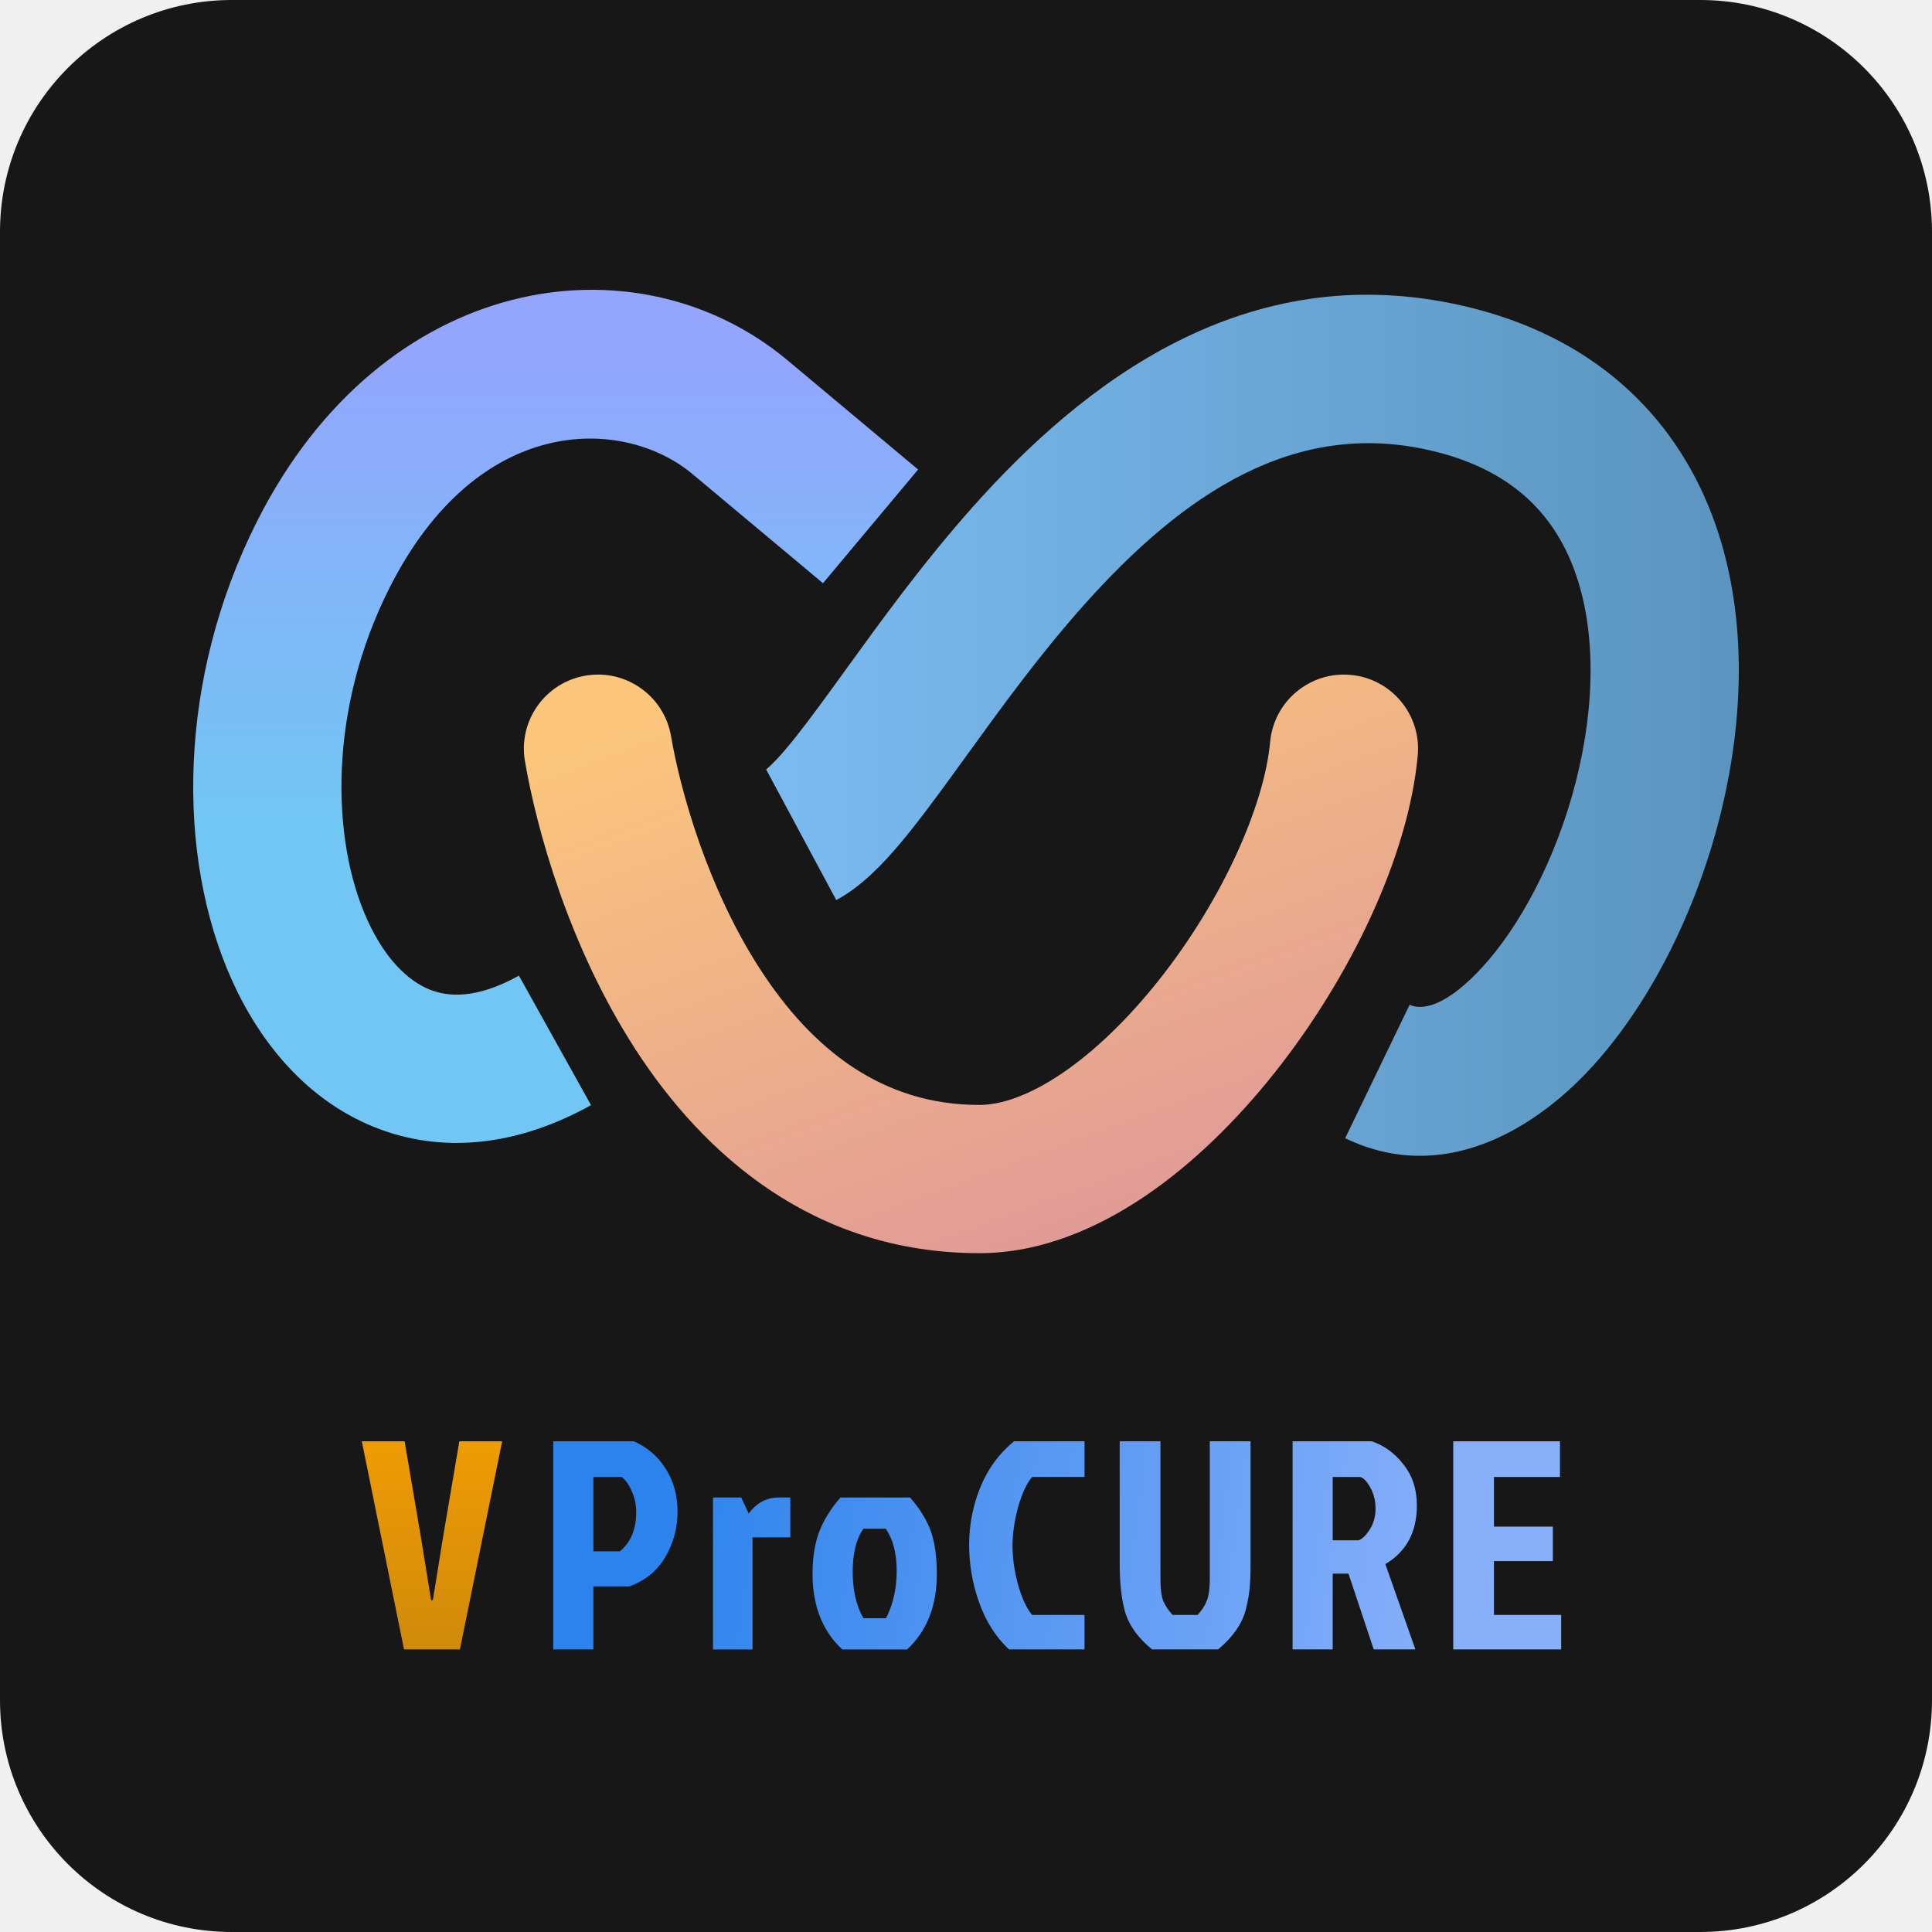
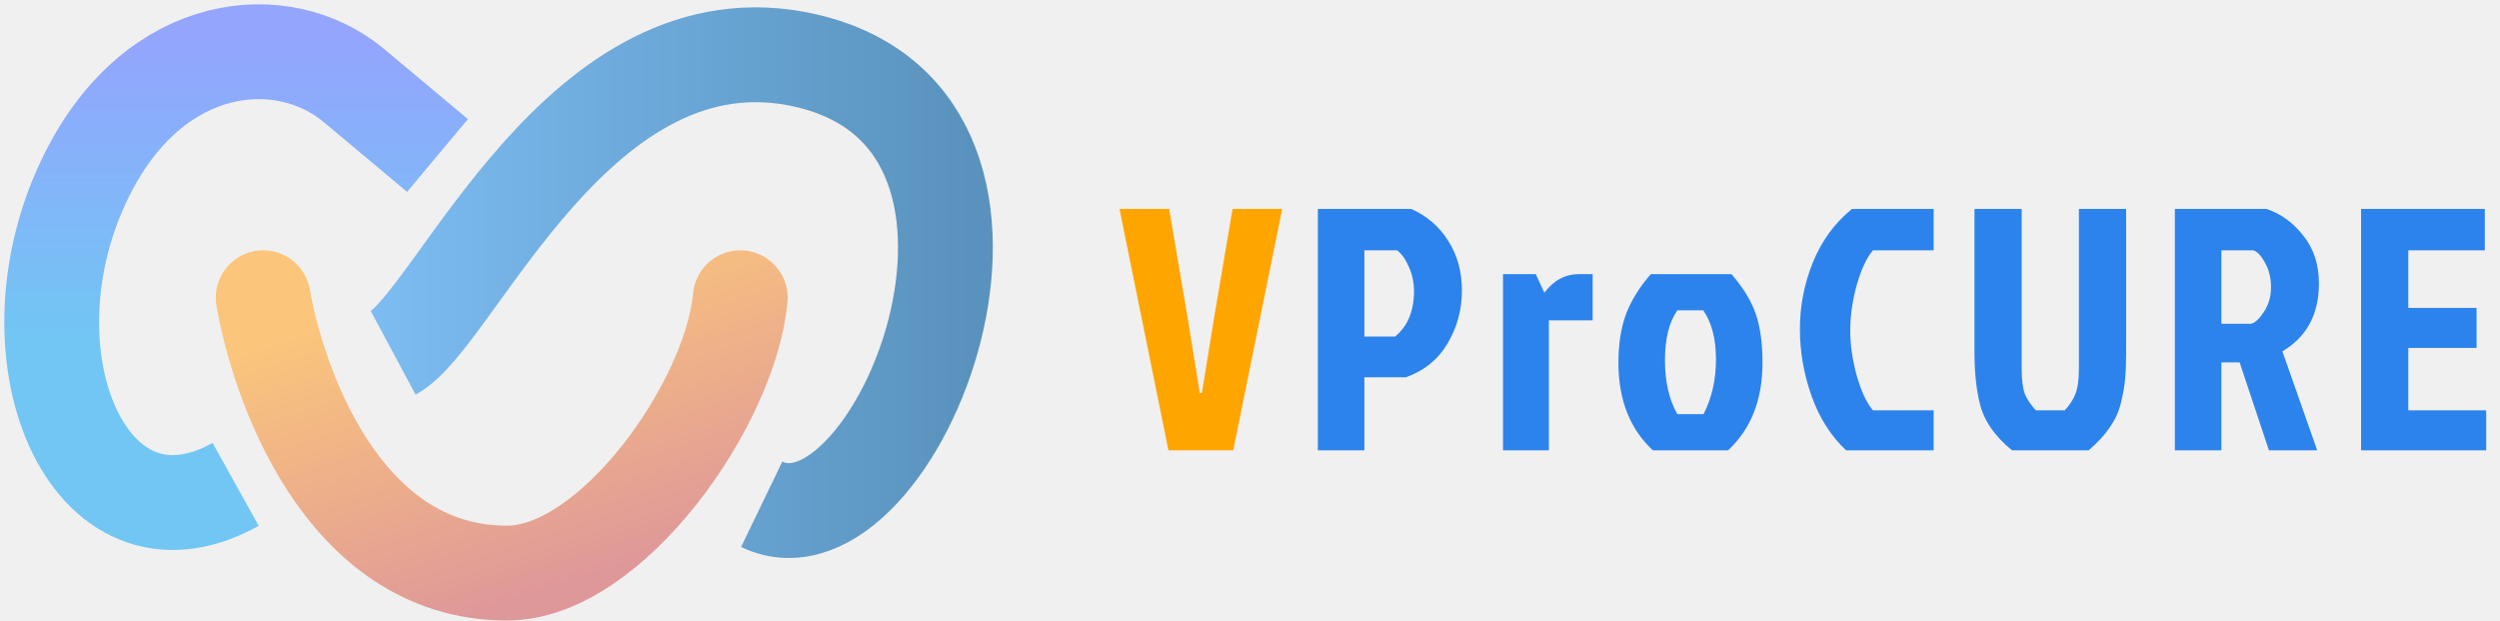
- <svg xmlns="http://www.w3.org/2000/svg" width="100" height="100" viewBox="0 0 100 100" fill="none">
-   <g clip-path="url(#clip0_719_45)">
-     <path d="M0 12C0 5.373 5.373 0 12 0H88C94.627 0 100 5.373 100 12V88C100 94.627 94.627 100 88 100H12C5.373 100 0 94.627 0 88V12Z" fill="#171717" />
-     <path fill-rule="evenodd" clip-rule="evenodd" d="M46.54 43.718C45.712 44.695 44.605 45.88 43.285 46.589L39.657 39.828C39.647 39.833 39.65 39.831 39.667 39.817C39.739 39.758 40.065 39.491 40.685 38.759C41.376 37.943 42.177 36.865 43.154 35.52C43.353 35.246 43.558 34.963 43.769 34.671C45.564 32.188 47.781 29.123 50.352 26.237C56.014 19.883 64.441 13.231 75.744 15.834C82.451 17.378 86.638 21.471 88.615 26.661C90.51 31.634 90.277 37.306 89.017 42.287C87.755 47.276 85.338 52.072 82.268 55.366C79.341 58.506 74.643 61.336 69.627 58.914L72.962 52.005C73.329 52.182 74.495 52.453 76.656 50.135C78.673 47.971 80.566 44.411 81.579 40.406C82.594 36.392 82.603 32.431 81.445 29.393C80.37 26.572 78.212 24.275 74.022 23.311C67.023 21.699 61.282 25.504 56.081 31.341C53.786 33.916 51.8 36.66 49.983 39.172C49.774 39.46 49.567 39.746 49.363 40.028C48.399 41.355 47.441 42.654 46.54 43.718Z" fill="url(#paint0_linear_719_45)" />
-     <path fill-rule="evenodd" clip-rule="evenodd" d="M35.802 24.503C32.257 21.584 24.733 21.345 20.147 30.454C16.999 36.709 17.129 43.443 19.007 47.6C19.936 49.656 21.133 50.768 22.22 51.212C23.19 51.608 24.667 51.719 26.859 50.499L30.591 57.202C26.781 59.323 22.852 59.759 19.318 58.315C15.899 56.918 13.49 54.024 12.015 50.758C9.085 44.273 9.216 35.105 13.294 27.004C19.795 14.093 32.853 12.115 40.697 18.594L40.706 18.602L47.521 24.302L42.598 30.187L35.802 24.503Z" fill="url(#paint1_linear_719_45)" />
-     <path fill-rule="evenodd" clip-rule="evenodd" d="M30.304 34.972C32.393 34.614 34.376 36.017 34.733 38.105C35.216 40.923 36.614 45.949 39.341 50.16C42.036 54.319 45.66 57.192 50.692 57.192C51.779 57.192 53.22 56.736 54.946 55.572C56.646 54.425 58.388 52.744 59.991 50.721C63.275 46.578 65.439 41.699 65.742 38.402C65.936 36.292 67.803 34.739 69.913 34.933C72.022 35.126 73.576 36.993 73.382 39.103C72.898 44.377 69.849 50.635 66.004 55.487C64.043 57.961 61.743 60.242 59.236 61.933C56.755 63.606 53.826 64.864 50.692 64.864C42.114 64.864 36.406 59.739 32.902 54.331C29.431 48.974 27.764 42.863 27.171 39.401C26.813 37.312 28.216 35.33 30.304 34.972Z" fill="url(#paint2_linear_719_45)" />
-     <path d="M25.991 74.601L23.806 85.374H20.912L18.727 74.601H20.943L21.789 79.587L22.313 82.82H22.405L22.928 79.587L23.775 74.601H25.991Z" fill="url(#paint3_linear_719_45)" />
-     <path d="M75.219 85.374V74.601H80.744V76.448H77.327V79.018H80.375V80.803H77.327V83.589H80.806V85.374H75.219Z" fill="url(#paint4_linear_719_45)" />
-     <path d="M66.904 74.601H70.998C71.644 74.816 72.193 75.216 72.645 75.801C73.106 76.376 73.337 77.084 73.337 77.925C73.337 79.3 72.793 80.311 71.706 80.957L73.26 85.374H71.105L69.797 81.45H68.981V85.374H66.904V74.601ZM68.981 76.448V79.726H70.305C70.48 79.685 70.669 79.51 70.874 79.203C71.09 78.885 71.198 78.515 71.198 78.094C71.198 77.674 71.105 77.304 70.921 76.986C70.746 76.668 70.572 76.489 70.397 76.448H68.981Z" fill="url(#paint5_linear_719_45)" />
-     <path d="M60.695 83.589H61.988C62.214 83.343 62.373 83.097 62.465 82.85C62.568 82.594 62.619 82.219 62.619 81.727V74.601H64.728V80.957C64.728 81.481 64.712 81.891 64.682 82.189C64.661 82.476 64.6 82.83 64.497 83.251C64.323 84 63.84 84.708 63.05 85.374H59.633C58.843 84.728 58.361 84.02 58.186 83.251C58.032 82.625 57.956 81.86 57.956 80.957V74.601H60.064V81.727C60.064 82.219 60.11 82.594 60.203 82.85C60.305 83.097 60.469 83.343 60.695 83.589Z" fill="url(#paint6_linear_719_45)" />
-     <path d="M53.425 83.589H56.134V85.374H52.224C51.547 84.738 51.034 83.933 50.685 82.958C50.336 81.983 50.162 80.983 50.162 79.957C50.162 78.92 50.357 77.925 50.747 76.971C51.137 76.017 51.716 75.227 52.486 74.601H56.134V76.448H53.425C53.148 76.766 52.907 77.279 52.701 77.987C52.507 78.695 52.409 79.372 52.409 80.018C52.409 80.665 52.507 81.342 52.701 82.05C52.907 82.758 53.148 83.271 53.425 83.589Z" fill="url(#paint7_linear_719_45)" />
-     <path d="M46.952 85.375H43.596C42.57 84.421 42.057 83.117 42.057 81.465C42.057 80.634 42.17 79.911 42.396 79.295C42.632 78.68 43.001 78.084 43.504 77.51H47.105C47.639 78.125 48.003 78.726 48.198 79.311C48.393 79.885 48.491 80.603 48.491 81.465C48.491 83.117 47.978 84.421 46.952 85.375ZM44.689 83.759H45.859C46.228 83.04 46.413 82.225 46.413 81.311C46.413 80.398 46.223 79.67 45.843 79.126H44.689C44.32 79.649 44.135 80.393 44.135 81.358C44.135 82.312 44.32 83.112 44.689 83.759Z" fill="url(#paint8_linear_719_45)" />
-     <path d="M36.904 85.375V77.51H38.366L38.751 78.341C39.161 77.787 39.679 77.51 40.305 77.51H40.906V79.572H38.951V85.375H36.904Z" fill="url(#paint9_linear_719_45)" />
-     <path d="M30.713 76.448V80.295H32.083C32.648 79.834 32.93 79.156 32.93 78.264C32.93 77.884 32.853 77.525 32.699 77.186C32.555 76.848 32.381 76.602 32.175 76.448H30.713ZM28.636 85.374V74.601H32.807C33.504 74.908 34.053 75.38 34.453 76.017C34.864 76.653 35.069 77.397 35.069 78.248C35.069 79.09 34.859 79.87 34.438 80.588C34.017 81.306 33.397 81.814 32.576 82.112H30.713V85.374H28.636Z" fill="url(#paint10_linear_719_45)" />
-   </g>
+ <svg xmlns="http://www.w3.org/2000/svg" width="145" height="36" viewBox="0 0 145 36" fill="none">
+   <path d="M22.813 20.463C26.451 18.512 33.647 0.496 46.769 3.517C62.393 7.114 51.915 32.974 44.196 29.247" stroke="url(#paint0_linear_107_10)" stroke-width="5.501" />
+   <path d="M13.674 28.094C5.068 32.885 -0.114 20.375 5.068 10.083C9.043 2.186 16.425 1.565 20.506 4.937L25.386 9.018" stroke="url(#paint1_linear_107_10)" stroke-width="5.501" />
+   <path d="M15.271 17.269C16.043 21.772 19.666 33.24 29.424 33.24C35.477 33.24 42.39 23.414 42.954 17.269" stroke="url(#paint2_linear_107_10)" stroke-width="5.501" stroke-linecap="round" />
+   <path d="M74.397 12.12L71.557 26.12H67.797L64.957 12.12H67.837L68.937 18.6L69.617 22.8H69.737L70.417 18.6L71.517 12.12H74.397Z" fill="#FFA500" />
+   <path d="M79.165 14.52V19.52H80.945C81.679 18.92 82.045 18.04 82.045 16.88C82.045 16.387 81.945 15.92 81.745 15.48C81.559 15.04 81.332 14.72 81.065 14.52H79.165ZM76.465 26.12V12.12H81.885C82.792 12.52 83.505 13.133 84.025 13.96C84.559 14.787 84.825 15.753 84.825 16.86C84.825 17.953 84.552 18.967 84.005 19.9C83.459 20.833 82.652 21.493 81.585 21.88H79.165V26.12H76.465ZM87.21 26.12V15.9H89.11L89.61 16.98C90.143 16.26 90.816 15.9 91.63 15.9H92.41V18.58H89.87V26.12H87.21ZM100.266 26.12H95.906C94.572 24.88 93.906 23.187 93.906 21.04C93.906 19.96 94.052 19.02 94.346 18.22C94.652 17.42 95.132 16.647 95.786 15.9H100.466C101.159 16.7 101.632 17.48 101.886 18.24C102.139 18.987 102.266 19.92 102.266 21.04C102.266 23.187 101.599 24.88 100.266 26.12ZM97.326 24.02H98.846C99.326 23.087 99.566 22.027 99.566 20.84C99.566 19.653 99.319 18.707 98.826 18H97.326C96.846 18.68 96.606 19.647 96.606 20.9C96.606 22.14 96.846 23.18 97.326 24.02ZM108.677 23.8H112.197V26.12H107.117C106.237 25.293 105.571 24.247 105.117 22.98C104.664 21.713 104.437 20.413 104.437 19.08C104.437 17.733 104.691 16.44 105.197 15.2C105.704 13.96 106.457 12.933 107.457 12.12H112.197V14.52H108.677C108.317 14.933 108.004 15.6 107.737 16.52C107.484 17.44 107.357 18.32 107.357 19.16C107.357 20 107.484 20.88 107.737 21.8C108.004 22.72 108.317 23.387 108.677 23.8ZM118.125 23.8H119.805C120.098 23.48 120.305 23.16 120.425 22.84C120.558 22.507 120.625 22.02 120.625 21.38V12.12H123.365V20.38C123.365 21.06 123.345 21.593 123.305 21.98C123.278 22.353 123.198 22.813 123.065 23.36C122.838 24.333 122.211 25.253 121.185 26.12H116.745C115.718 25.28 115.091 24.36 114.865 23.36C114.665 22.547 114.565 21.553 114.565 20.38V12.12H117.305V21.38C117.305 22.02 117.365 22.507 117.485 22.84C117.618 23.16 117.831 23.48 118.125 23.8ZM126.192 12.12H131.512C132.352 12.4 133.065 12.92 133.652 13.68C134.252 14.427 134.552 15.347 134.552 16.44C134.552 18.227 133.845 19.54 132.432 20.38L134.452 26.12H131.652L129.952 21.02H128.892V26.12H126.192V12.12ZM128.892 14.52V18.78H130.612C130.839 18.727 131.085 18.5 131.352 18.1C131.632 17.687 131.772 17.207 131.772 16.66C131.772 16.113 131.652 15.633 131.412 15.22C131.185 14.807 130.959 14.573 130.732 14.52H128.892ZM136.997 26.12V12.12H144.177V14.52H139.737V17.86H143.697V20.18H139.737V23.8H144.257V26.12H136.997Z" fill="#2C83EC" />
  <defs>
-     <linearGradient id="paint0_linear_719_45" x1="36.915" y1="15.368" x2="92.444" y2="15.368" gradientUnits="userSpaceOnUse">
+     <linearGradient id="paint0_linear_107_10" x1="21.071" y1="3.244" x2="56.412" y2="3.244" gradientUnits="userSpaceOnUse">
      <stop stop-color="#7DBDF3" />
      <stop offset="1" stop-color="#5992BC" />
    </linearGradient>
-     <linearGradient id="paint1_linear_719_45" x1="28.162" y1="17.963" x2="28.162" y2="61.77" gradientUnits="userSpaceOnUse">
+     <linearGradient id="paint1_linear_107_10" x1="13.271" y1="2.363" x2="13.271" y2="33.772" gradientUnits="userSpaceOnUse">
      <stop stop-color="#93A5FD" />
      <stop offset="0.554" stop-color="#71C6F4" />
    </linearGradient>
-     <linearGradient id="paint2_linear_719_45" x1="43.135" y1="33.439" x2="55.337" y2="66.501" gradientUnits="userSpaceOnUse">
+     <linearGradient id="paint2_linear_107_10" x1="24.853" y1="16.482" x2="30.801" y2="34.557" gradientUnits="userSpaceOnUse">
      <stop stop-color="#FBC67B" />
      <stop offset="1" stop-color="#DF9899" />
    </linearGradient>
-     <linearGradient id="paint3_linear_719_45" x1="22.362" y1="68.918" x2="22.362" y2="90.395" gradientUnits="userSpaceOnUse">
-       <stop stop-color="#FFA500" />
-       <stop offset="1" stop-color="#C1810D" />
-     </linearGradient>
-     <linearGradient id="paint4_linear_719_45" x1="33.69" y1="79.659" x2="75.221" y2="85.39" gradientUnits="userSpaceOnUse">
-       <stop stop-color="#2C83EC" />
-       <stop offset="1" stop-color="#88B0FA" />
-     </linearGradient>
-     <linearGradient id="paint5_linear_719_45" x1="33.69" y1="79.659" x2="75.221" y2="85.39" gradientUnits="userSpaceOnUse">
-       <stop stop-color="#2C83EC" />
-       <stop offset="1" stop-color="#88B0FA" />
-     </linearGradient>
-     <linearGradient id="paint6_linear_719_45" x1="33.69" y1="79.659" x2="75.221" y2="85.39" gradientUnits="userSpaceOnUse">
-       <stop stop-color="#2C83EC" />
-       <stop offset="1" stop-color="#88B0FA" />
-     </linearGradient>
-     <linearGradient id="paint7_linear_719_45" x1="33.689" y1="79.659" x2="75.221" y2="85.39" gradientUnits="userSpaceOnUse">
-       <stop stop-color="#2C83EC" />
-       <stop offset="1" stop-color="#88B0FA" />
-     </linearGradient>
-     <linearGradient id="paint8_linear_719_45" x1="33.69" y1="79.659" x2="75.221" y2="85.39" gradientUnits="userSpaceOnUse">
-       <stop stop-color="#2C83EC" />
-       <stop offset="1" stop-color="#88B0FA" />
-     </linearGradient>
-     <linearGradient id="paint9_linear_719_45" x1="33.689" y1="79.659" x2="75.22" y2="85.39" gradientUnits="userSpaceOnUse">
-       <stop stop-color="#2C83EC" />
-       <stop offset="1" stop-color="#88B0FA" />
-     </linearGradient>
-     <linearGradient id="paint10_linear_719_45" x1="33.69" y1="79.659" x2="75.221" y2="85.39" gradientUnits="userSpaceOnUse">
-       <stop stop-color="#2C83EC" />
-       <stop offset="1" stop-color="#88B0FA" />
-     </linearGradient>
-     <clipPath id="clip0_719_45">
-       <rect width="100" height="100" fill="white" />
-     </clipPath>
  </defs>
</svg>
